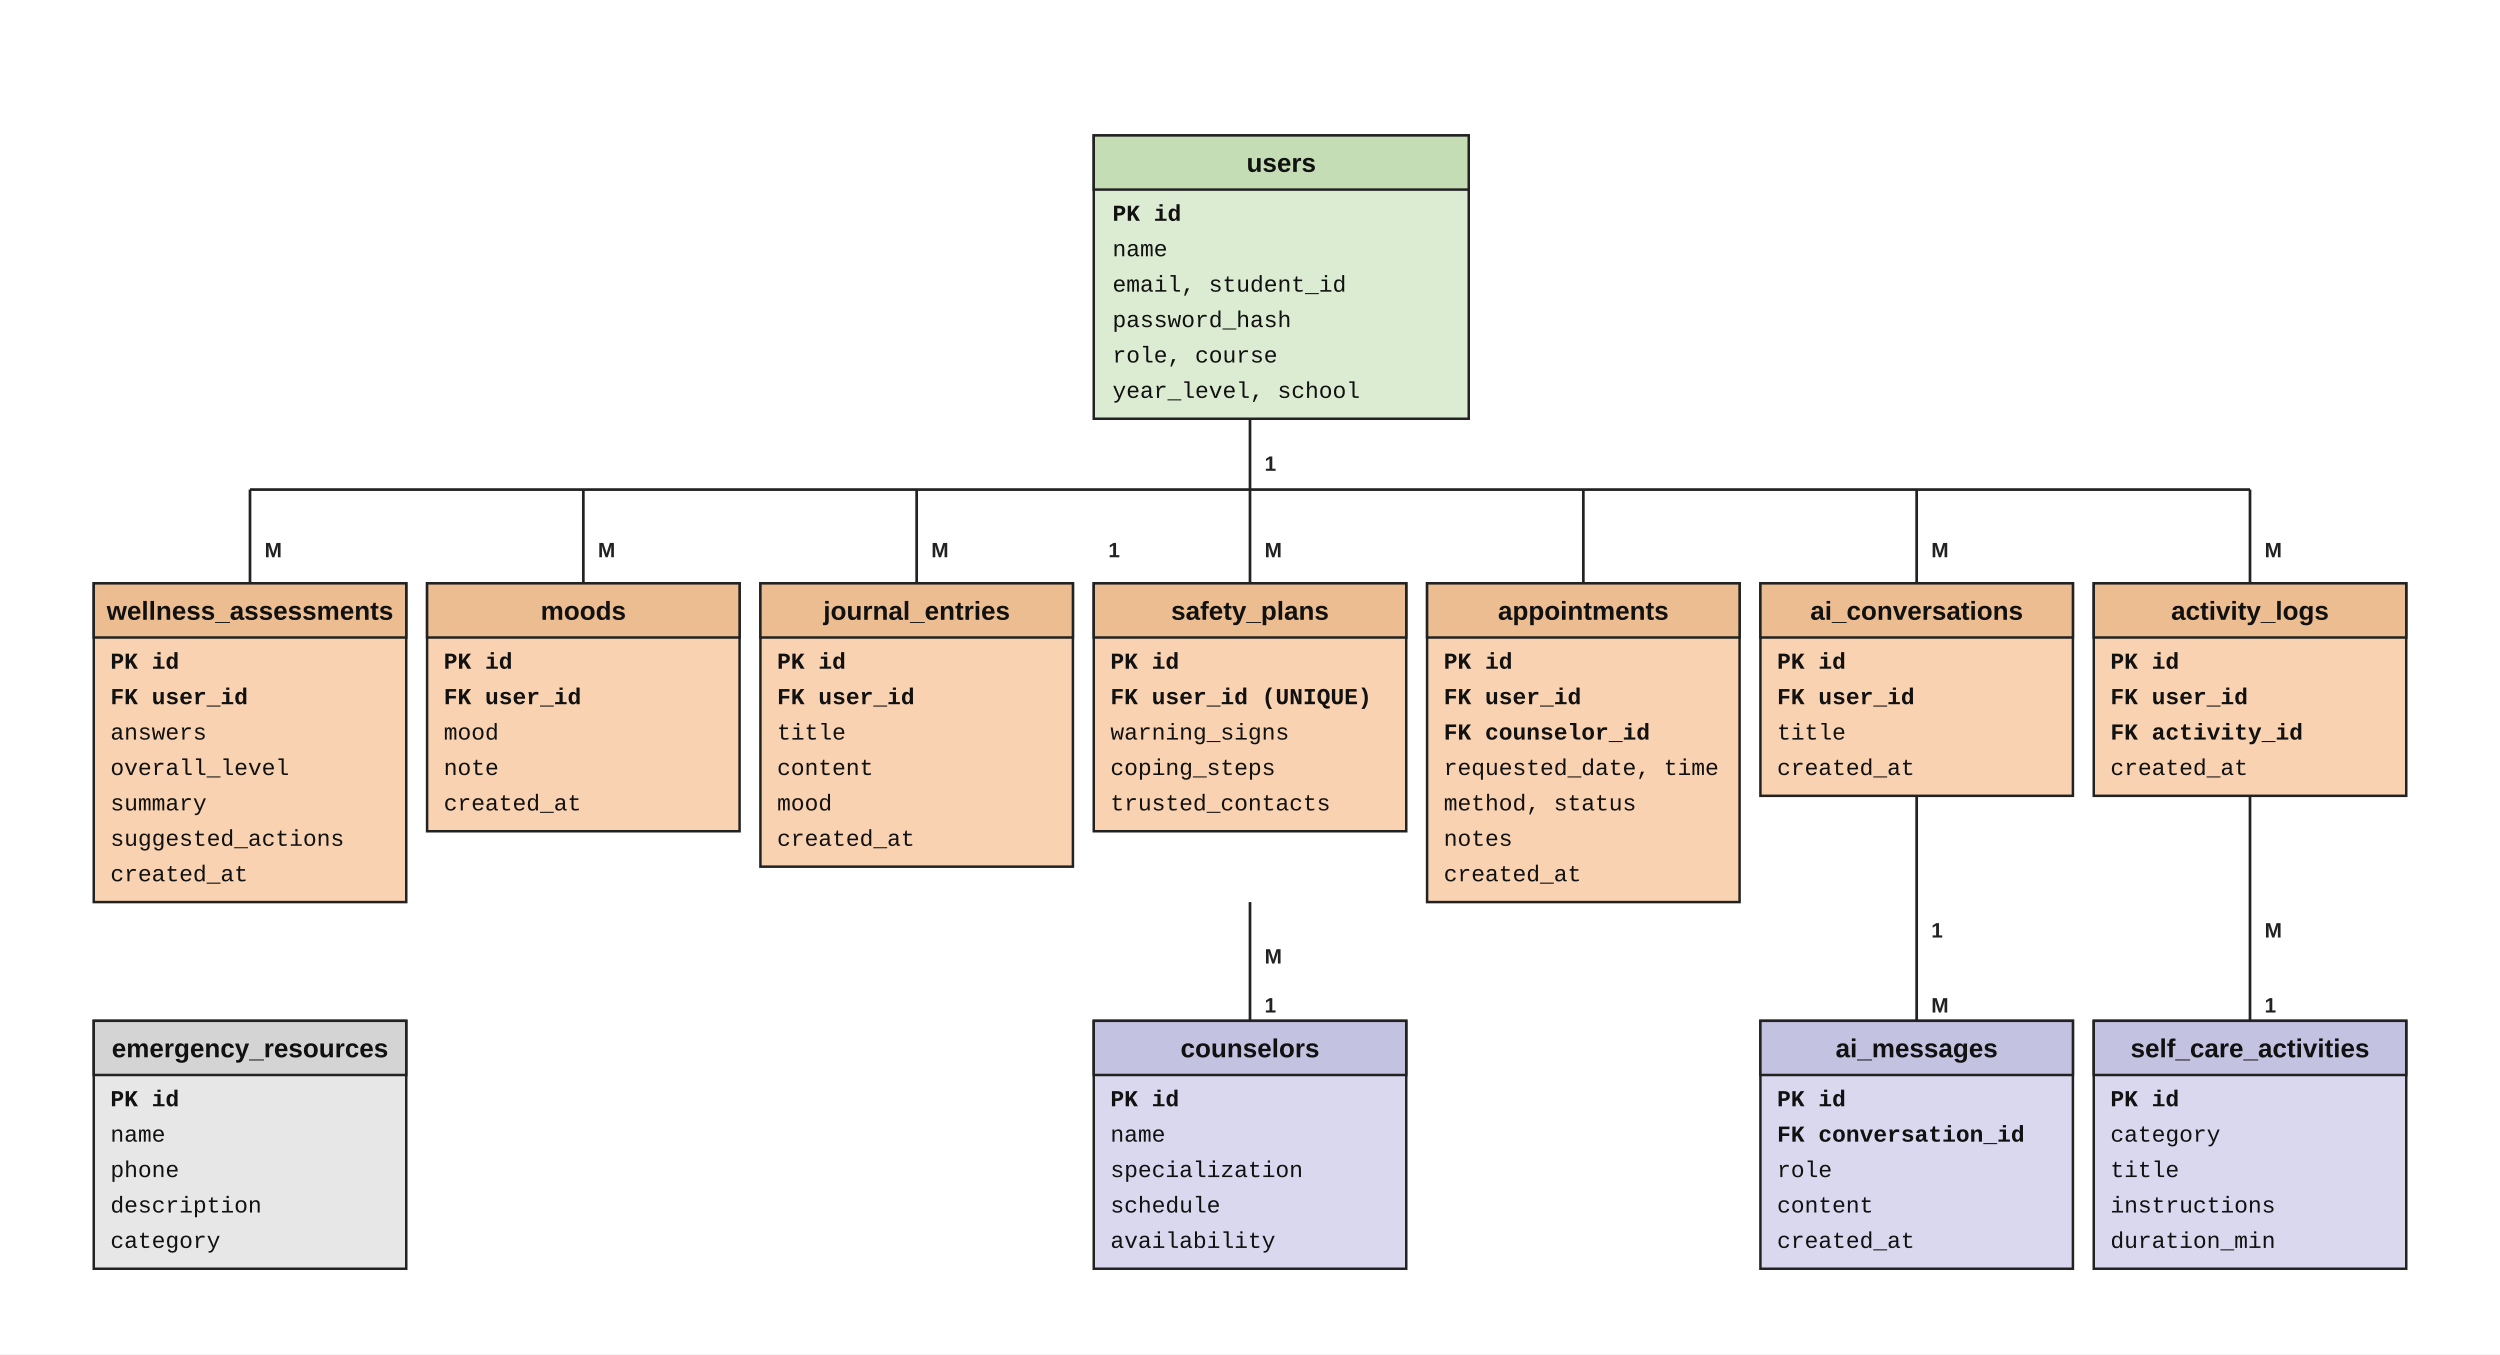
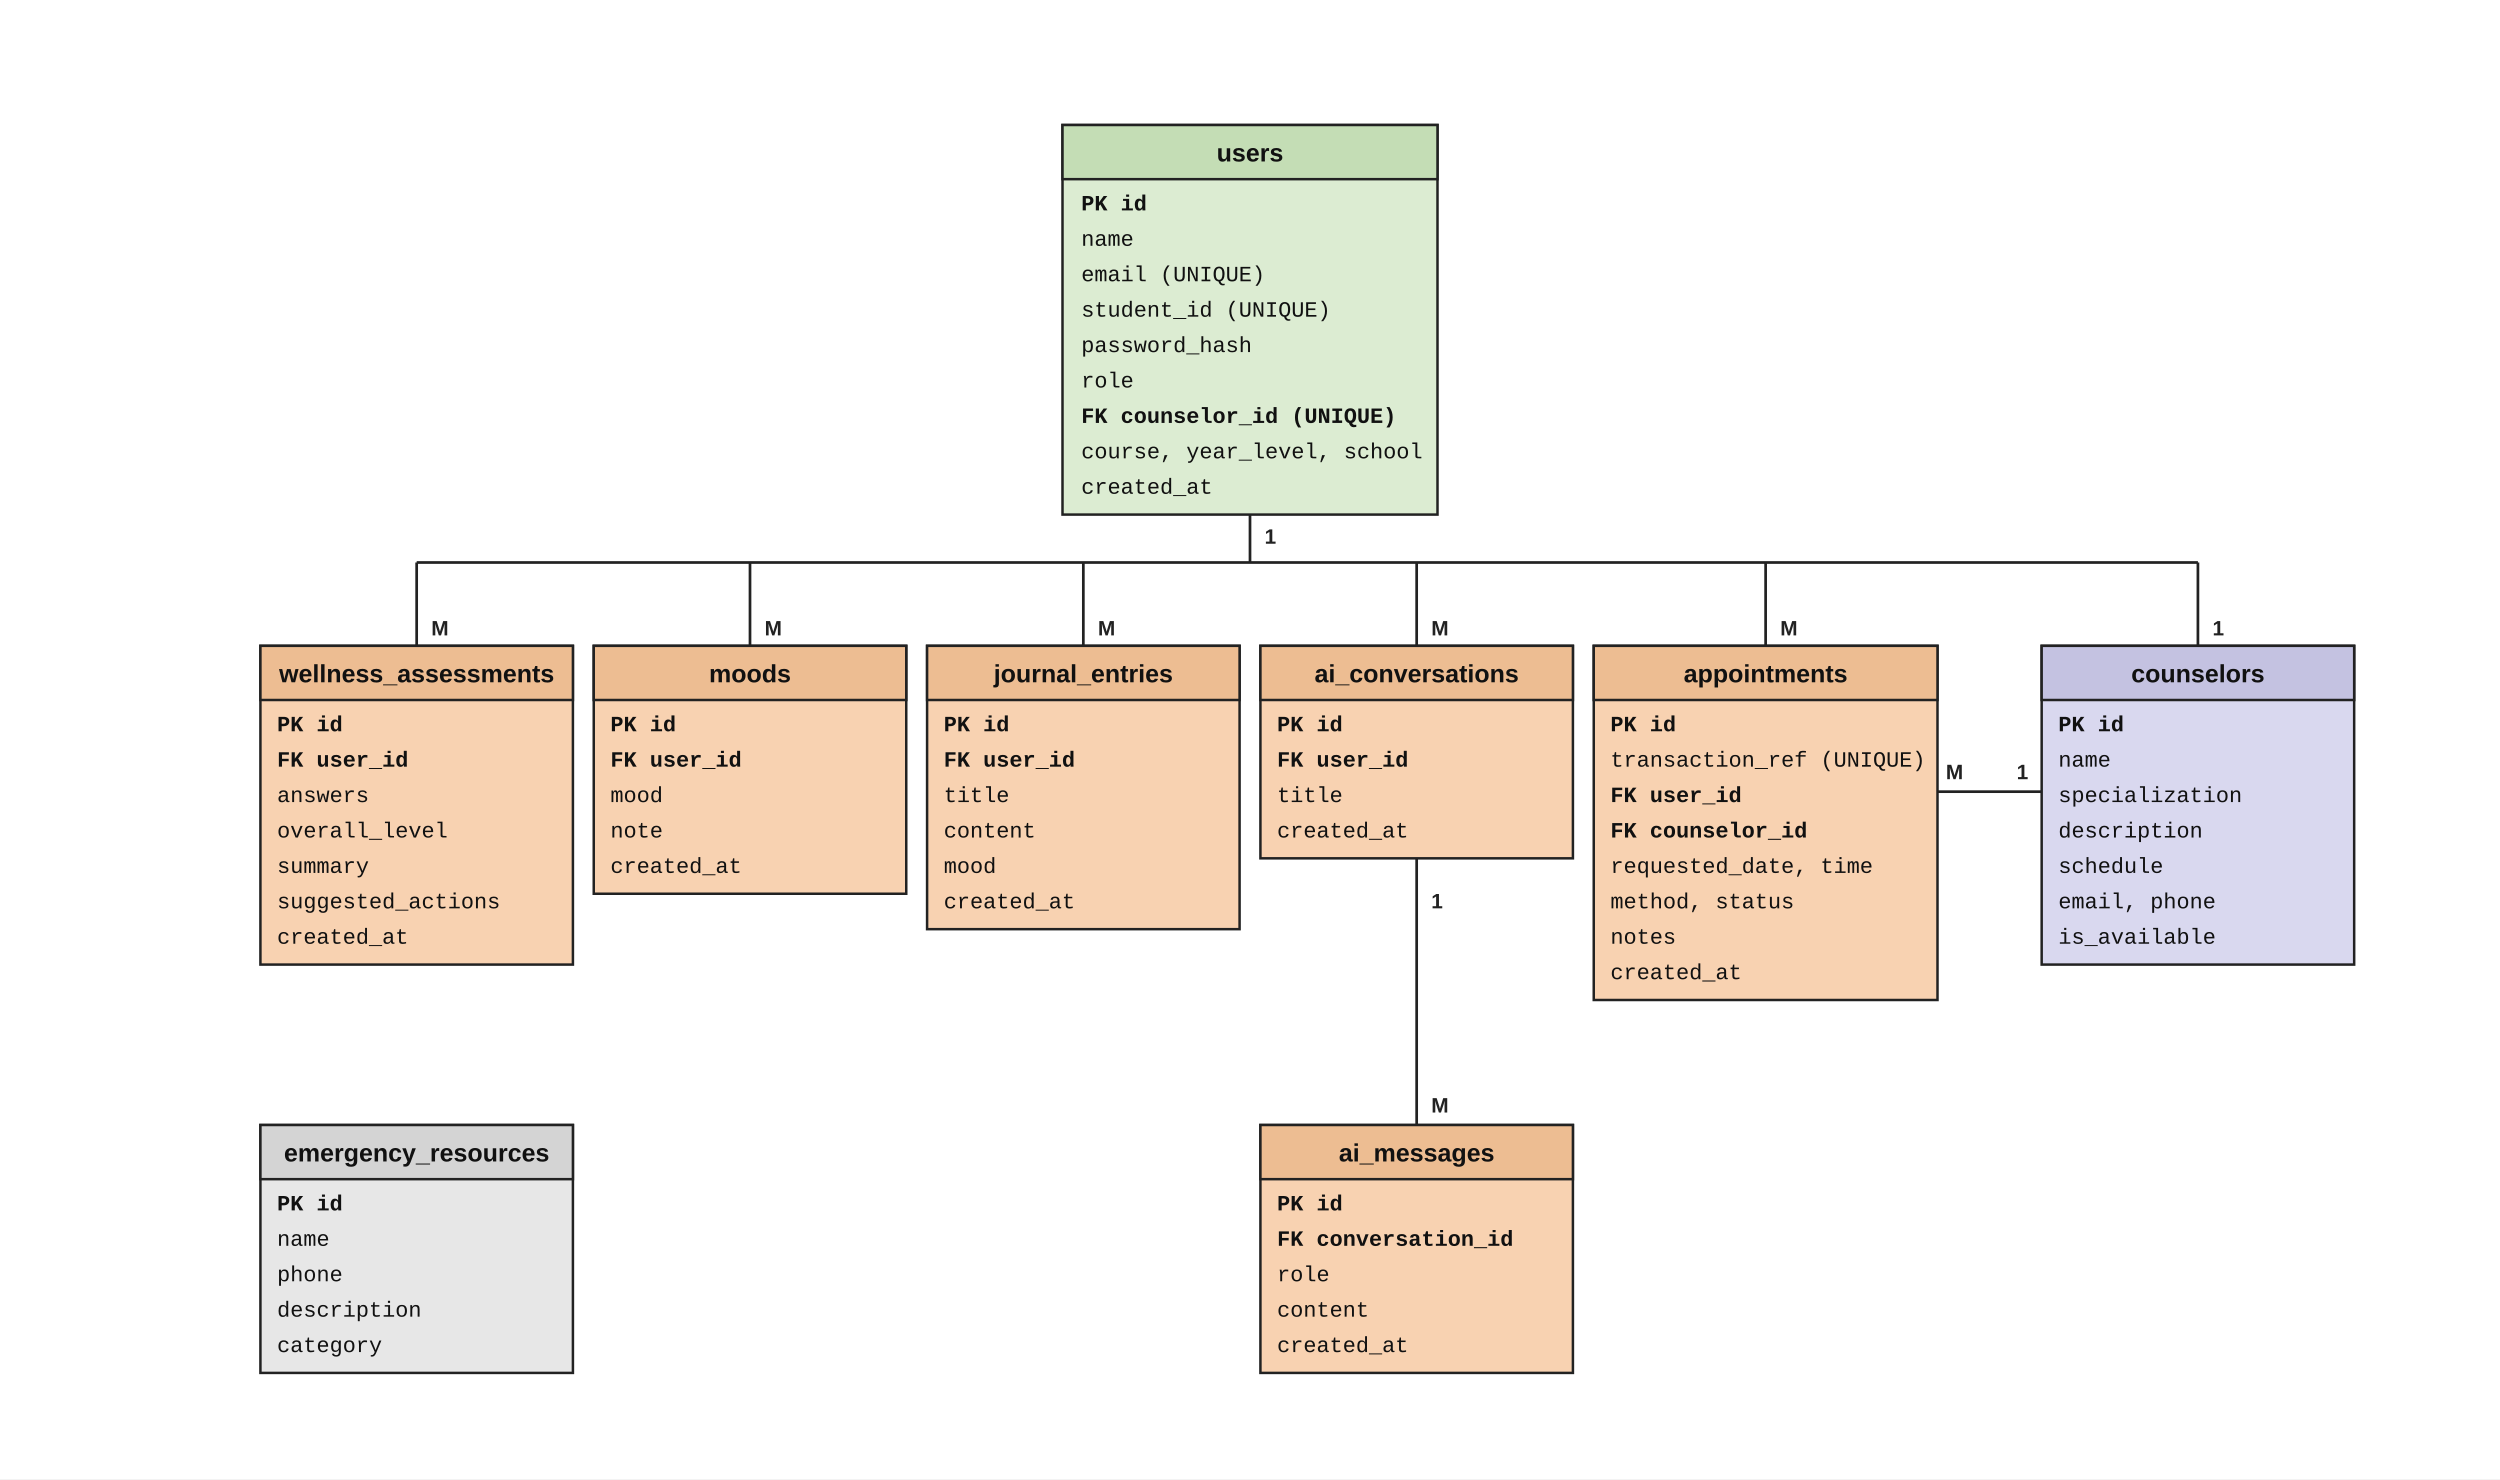
- <svg xmlns="http://www.w3.org/2000/svg" width="2400" height="1300" viewBox="0 0 2400 1300" role="img" aria-labelledby="title desc">
+ <svg xmlns="http://www.w3.org/2000/svg" width="2400" height="1420" viewBox="0 0 2400 1420" role="img" aria-labelledby="title desc">
  <style>
    .bg{fill:#fff}
    .box{stroke:#222;stroke-width:2.4}
    .head{stroke:#222;stroke-width:2.4}
-     .name{font:bold 25px Arial,sans-serif;fill:#111;text-anchor:middle}
-     .field{font:22px 'Courier New',monospace;fill:#111}
+     .name{font:bold 24px Arial,sans-serif;fill:#111;text-anchor:middle}
+     .field{font:21px 'Courier New',monospace;fill:#111}
    .pk{font-weight:bold}
    .rel{stroke:#222;stroke-width:2.6;fill:none}
    .card{font:bold 20px Arial,sans-serif;fill:#222}
  </style>
-   <rect class="bg" width="2400" height="1300" />
-   <g transform="translate(1050 130)">
-     <rect width="360" height="272" fill="#dcecd2" class="box" />
+   <rect class="bg" width="2400" height="1420" />
+   <g transform="translate(1020 120)">
+     <rect width="360" height="374" fill="#dcecd2" class="box" />
    <rect width="360" height="52" fill="#c4ddb5" class="head" />
    <text x="180" y="35" class="name">users</text>
    <text x="18" y="82" class="field pk">PK  id</text>
    <text x="18" y="116" class="field">name</text>
-     <text x="18" y="150" class="field">email, student_id</text>
-     <text x="18" y="184" class="field">password_hash</text>
-     <text x="18" y="218" class="field">role, course</text>
-     <text x="18" y="252" class="field">year_level, school</text>
+     <text x="18" y="150" class="field">email (UNIQUE)</text>
+     <text x="18" y="184" class="field">student_id (UNIQUE)</text>
+     <text x="18" y="218" class="field">password_hash</text>
+     <text x="18" y="252" class="field">role</text>
+     <text x="18" y="286" class="field pk">FK  counselor_id (UNIQUE)</text>
+     <text x="18" y="320" class="field">course, year_level, school</text>
+     <text x="18" y="354" class="field">created_at</text>
  </g>
-   <path d="M1200 402 V470 M240 470 H2160 M240 470 V560 M560 470 V560 M880 470 V560 M1200 470 V560 M1520 470 V560 M1840 470 V560 M2160 470 V560" class="rel" />
-   <text x="1214" y="452" class="card">1</text>
-   <text x="254" y="535" class="card">M</text>
-   <text x="574" y="535" class="card">M</text>
-   <text x="894" y="535" class="card">M</text>
-   <text x="1064" y="535" class="card">1</text>
-   <text x="1214" y="535" class="card">M</text>
-   <text x="1854" y="535" class="card">M</text>
-   <text x="2174" y="535" class="card">M</text>
-   <g transform="translate(90 560)">
+   <path d="M1200 494 V540 M400 540 H2110 M400 540 V620 M720 540 V620 M1040 540 V620 M1360 540 V620 M1695 540 V620 M2110 540 V620" class="rel" />
+   <text x="1214" y="522" class="card">1</text>
+   <text x="414" y="610" class="card">M</text>
+   <text x="734" y="610" class="card">M</text>
+   <text x="1054" y="610" class="card">M</text>
+   <text x="1374" y="610" class="card">M</text>
+   <text x="1709" y="610" class="card">M</text>
+   <text x="2124" y="610" class="card">1</text>
+   <g transform="translate(250 620)">
    <rect width="300" height="306" fill="#f8d2b1" class="box" />
    <rect width="300" height="52" fill="#edbd92" class="head" />
    <text x="150" y="35" class="name">wellness_assessments</text>
    <text x="16" y="82" class="field pk">PK  id</text>
    <text x="16" y="116" class="field pk">FK  user_id</text>
    <text x="16" y="150" class="field">answers</text>
    <text x="16" y="184" class="field">overall_level</text>
    <text x="16" y="218" class="field">summary</text>
    <text x="16" y="252" class="field">suggested_actions</text>
    <text x="16" y="286" class="field">created_at</text>
  </g>
-   <g transform="translate(410 560)">
+   <g transform="translate(570 620)">
    <rect width="300" height="238" fill="#f8d2b1" class="box" />
    <rect width="300" height="52" fill="#edbd92" class="head" />
    <text x="150" y="35" class="name">moods</text>
    <text x="16" y="82" class="field pk">PK  id</text>
    <text x="16" y="116" class="field pk">FK  user_id</text>
    <text x="16" y="150" class="field">mood</text>
    <text x="16" y="184" class="field">note</text>
    <text x="16" y="218" class="field">created_at</text>
  </g>
-   <g transform="translate(730 560)">
+   <g transform="translate(890 620)">
    <rect width="300" height="272" fill="#f8d2b1" class="box" />
    <rect width="300" height="52" fill="#edbd92" class="head" />
    <text x="150" y="35" class="name">journal_entries</text>
    <text x="16" y="82" class="field pk">PK  id</text>
    <text x="16" y="116" class="field pk">FK  user_id</text>
    <text x="16" y="150" class="field">title</text>
    <text x="16" y="184" class="field">content</text>
    <text x="16" y="218" class="field">mood</text>
    <text x="16" y="252" class="field">created_at</text>
  </g>
-   <g transform="translate(1050 560)">
-     <rect width="300" height="238" fill="#f8d2b1" class="box" />
-     <rect width="300" height="52" fill="#edbd92" class="head" />
-     <text x="150" y="35" class="name">safety_plans</text>
-     <text x="16" y="82" class="field pk">PK  id</text>
-     <text x="16" y="116" class="field pk">FK  user_id (UNIQUE)</text>
-     <text x="16" y="150" class="field">warning_signs</text>
-     <text x="16" y="184" class="field">coping_steps</text>
-     <text x="16" y="218" class="field">trusted_contacts</text>
-   </g>
-   <g transform="translate(1370 560)">
-     <rect width="300" height="306" fill="#f8d2b1" class="box" />
-     <rect width="300" height="52" fill="#edbd92" class="head" />
-     <text x="150" y="35" class="name">appointments</text>
-     <text x="16" y="82" class="field pk">PK  id</text>
-     <text x="16" y="116" class="field pk">FK  user_id</text>
-     <text x="16" y="150" class="field pk">FK  counselor_id</text>
-     <text x="16" y="184" class="field">requested_date, time</text>
-     <text x="16" y="218" class="field">method, status</text>
-     <text x="16" y="252" class="field">notes</text>
-     <text x="16" y="286" class="field">created_at</text>
-   </g>
-   <g transform="translate(1690 560)">
+   <g transform="translate(1210 620)">
    <rect width="300" height="204" fill="#f8d2b1" class="box" />
    <rect width="300" height="52" fill="#edbd92" class="head" />
    <text x="150" y="35" class="name">ai_conversations</text>
    <text x="16" y="82" class="field pk">PK  id</text>
    <text x="16" y="116" class="field pk">FK  user_id</text>
    <text x="16" y="150" class="field">title</text>
    <text x="16" y="184" class="field">created_at</text>
  </g>
-   <g transform="translate(2010 560)">
-     <rect width="300" height="204" fill="#f8d2b1" class="box" />
+   <g transform="translate(1530 620)">
+     <rect width="330" height="340" fill="#f8d2b1" class="box" />
+     <rect width="330" height="52" fill="#edbd92" class="head" />
+     <text x="165" y="35" class="name">appointments</text>
+     <text x="16" y="82" class="field pk">PK  id</text>
+     <text x="16" y="116" class="field">transaction_ref (UNIQUE)</text>
+     <text x="16" y="150" class="field pk">FK  user_id</text>
+     <text x="16" y="184" class="field pk">FK  counselor_id</text>
+     <text x="16" y="218" class="field">requested_date, time</text>
+     <text x="16" y="252" class="field">method, status</text>
+     <text x="16" y="286" class="field">notes</text>
+     <text x="16" y="320" class="field">created_at</text>
+   </g>
+   <g transform="translate(1960 620)">
+     <rect width="300" height="306" fill="#d9d8ef" class="box" />
+     <rect width="300" height="52" fill="#c4c2e1" class="head" />
+     <text x="150" y="35" class="name">counselors</text>
+     <text x="16" y="82" class="field pk">PK  id</text>
+     <text x="16" y="116" class="field">name</text>
+     <text x="16" y="150" class="field">specialization</text>
+     <text x="16" y="184" class="field">description</text>
+     <text x="16" y="218" class="field">schedule</text>
+     <text x="16" y="252" class="field">email, phone</text>
+     <text x="16" y="286" class="field">is_available</text>
+   </g>
+   <path d="M1860 760 H1960" class="rel" />
+   <text x="1868" y="748" class="card">M</text>
+   <text x="1936" y="748" class="card">1</text>
+   <path d="M1360 824 V1080" class="rel" />
+   <text x="1374" y="872" class="card">1</text>
+   <text x="1374" y="1068" class="card">M</text>
+   <g transform="translate(1210 1080)">
+     <rect width="300" height="238" fill="#f8d2b1" class="box" />
    <rect width="300" height="52" fill="#edbd92" class="head" />
-     <text x="150" y="35" class="name">activity_logs</text>
+     <text x="150" y="35" class="name">ai_messages</text>
    <text x="16" y="82" class="field pk">PK  id</text>
-     <text x="16" y="116" class="field pk">FK  user_id</text>
-     <text x="16" y="150" class="field pk">FK  activity_id</text>
-     <text x="16" y="184" class="field">created_at</text>
+     <text x="16" y="116" class="field pk">FK  conversation_id</text>
+     <text x="16" y="150" class="field">role</text>
+     <text x="16" y="184" class="field">content</text>
+     <text x="16" y="218" class="field">created_at</text>
  </g>
-   <g transform="translate(90 980)">
+   <g transform="translate(250 1080)">
    <rect width="300" height="238" fill="#e7e7e7" class="box" />
    <rect width="300" height="52" fill="#d4d4d4" class="head" />
    <text x="150" y="35" class="name">emergency_resources</text>
    <text x="16" y="82" class="field pk">PK  id</text>
    <text x="16" y="116" class="field">name</text>
    <text x="16" y="150" class="field">phone</text>
    <text x="16" y="184" class="field">description</text>
    <text x="16" y="218" class="field">category</text>
  </g>
-   <g transform="translate(1050 980)">
-     <rect width="300" height="238" fill="#d9d8ef" class="box" />
-     <rect width="300" height="52" fill="#c4c2e1" class="head" />
-     <text x="150" y="35" class="name">counselors</text>
-     <text x="16" y="82" class="field pk">PK  id</text>
-     <text x="16" y="116" class="field">name</text>
-     <text x="16" y="150" class="field">specialization</text>
-     <text x="16" y="184" class="field">schedule</text>
-     <text x="16" y="218" class="field">availability</text>
-   </g>
-   <g transform="translate(1690 980)">
-     <rect width="300" height="238" fill="#d9d8ef" class="box" />
-     <rect width="300" height="52" fill="#c4c2e1" class="head" />
-     <text x="150" y="35" class="name">ai_messages</text>
-     <text x="16" y="82" class="field pk">PK  id</text>
-     <text x="16" y="116" class="field pk">FK  conversation_id</text>
-     <text x="16" y="150" class="field">role</text>
-     <text x="16" y="184" class="field">content</text>
-     <text x="16" y="218" class="field">created_at</text>
-   </g>
-   <g transform="translate(2010 980)">
-     <rect width="300" height="238" fill="#d9d8ef" class="box" />
-     <rect width="300" height="52" fill="#c4c2e1" class="head" />
-     <text x="150" y="35" class="name">self_care_activities</text>
-     <text x="16" y="82" class="field pk">PK  id</text>
-     <text x="16" y="116" class="field">category</text>
-     <text x="16" y="150" class="field">title</text>
-     <text x="16" y="184" class="field">instructions</text>
-     <text x="16" y="218" class="field">duration_min</text>
-   </g>
-   <path d="M1200 866 V980 M1840 764 V980 M2160 764 V980" class="rel" />
-   <text x="1214" y="925" class="card">M</text>
-   <text x="1214" y="972" class="card">1</text>
-   <text x="1854" y="900" class="card">1</text>
-   <text x="1854" y="972" class="card">M</text>
-   <text x="2174" y="900" class="card">M</text>
-   <text x="2174" y="972" class="card">1</text>
</svg>
